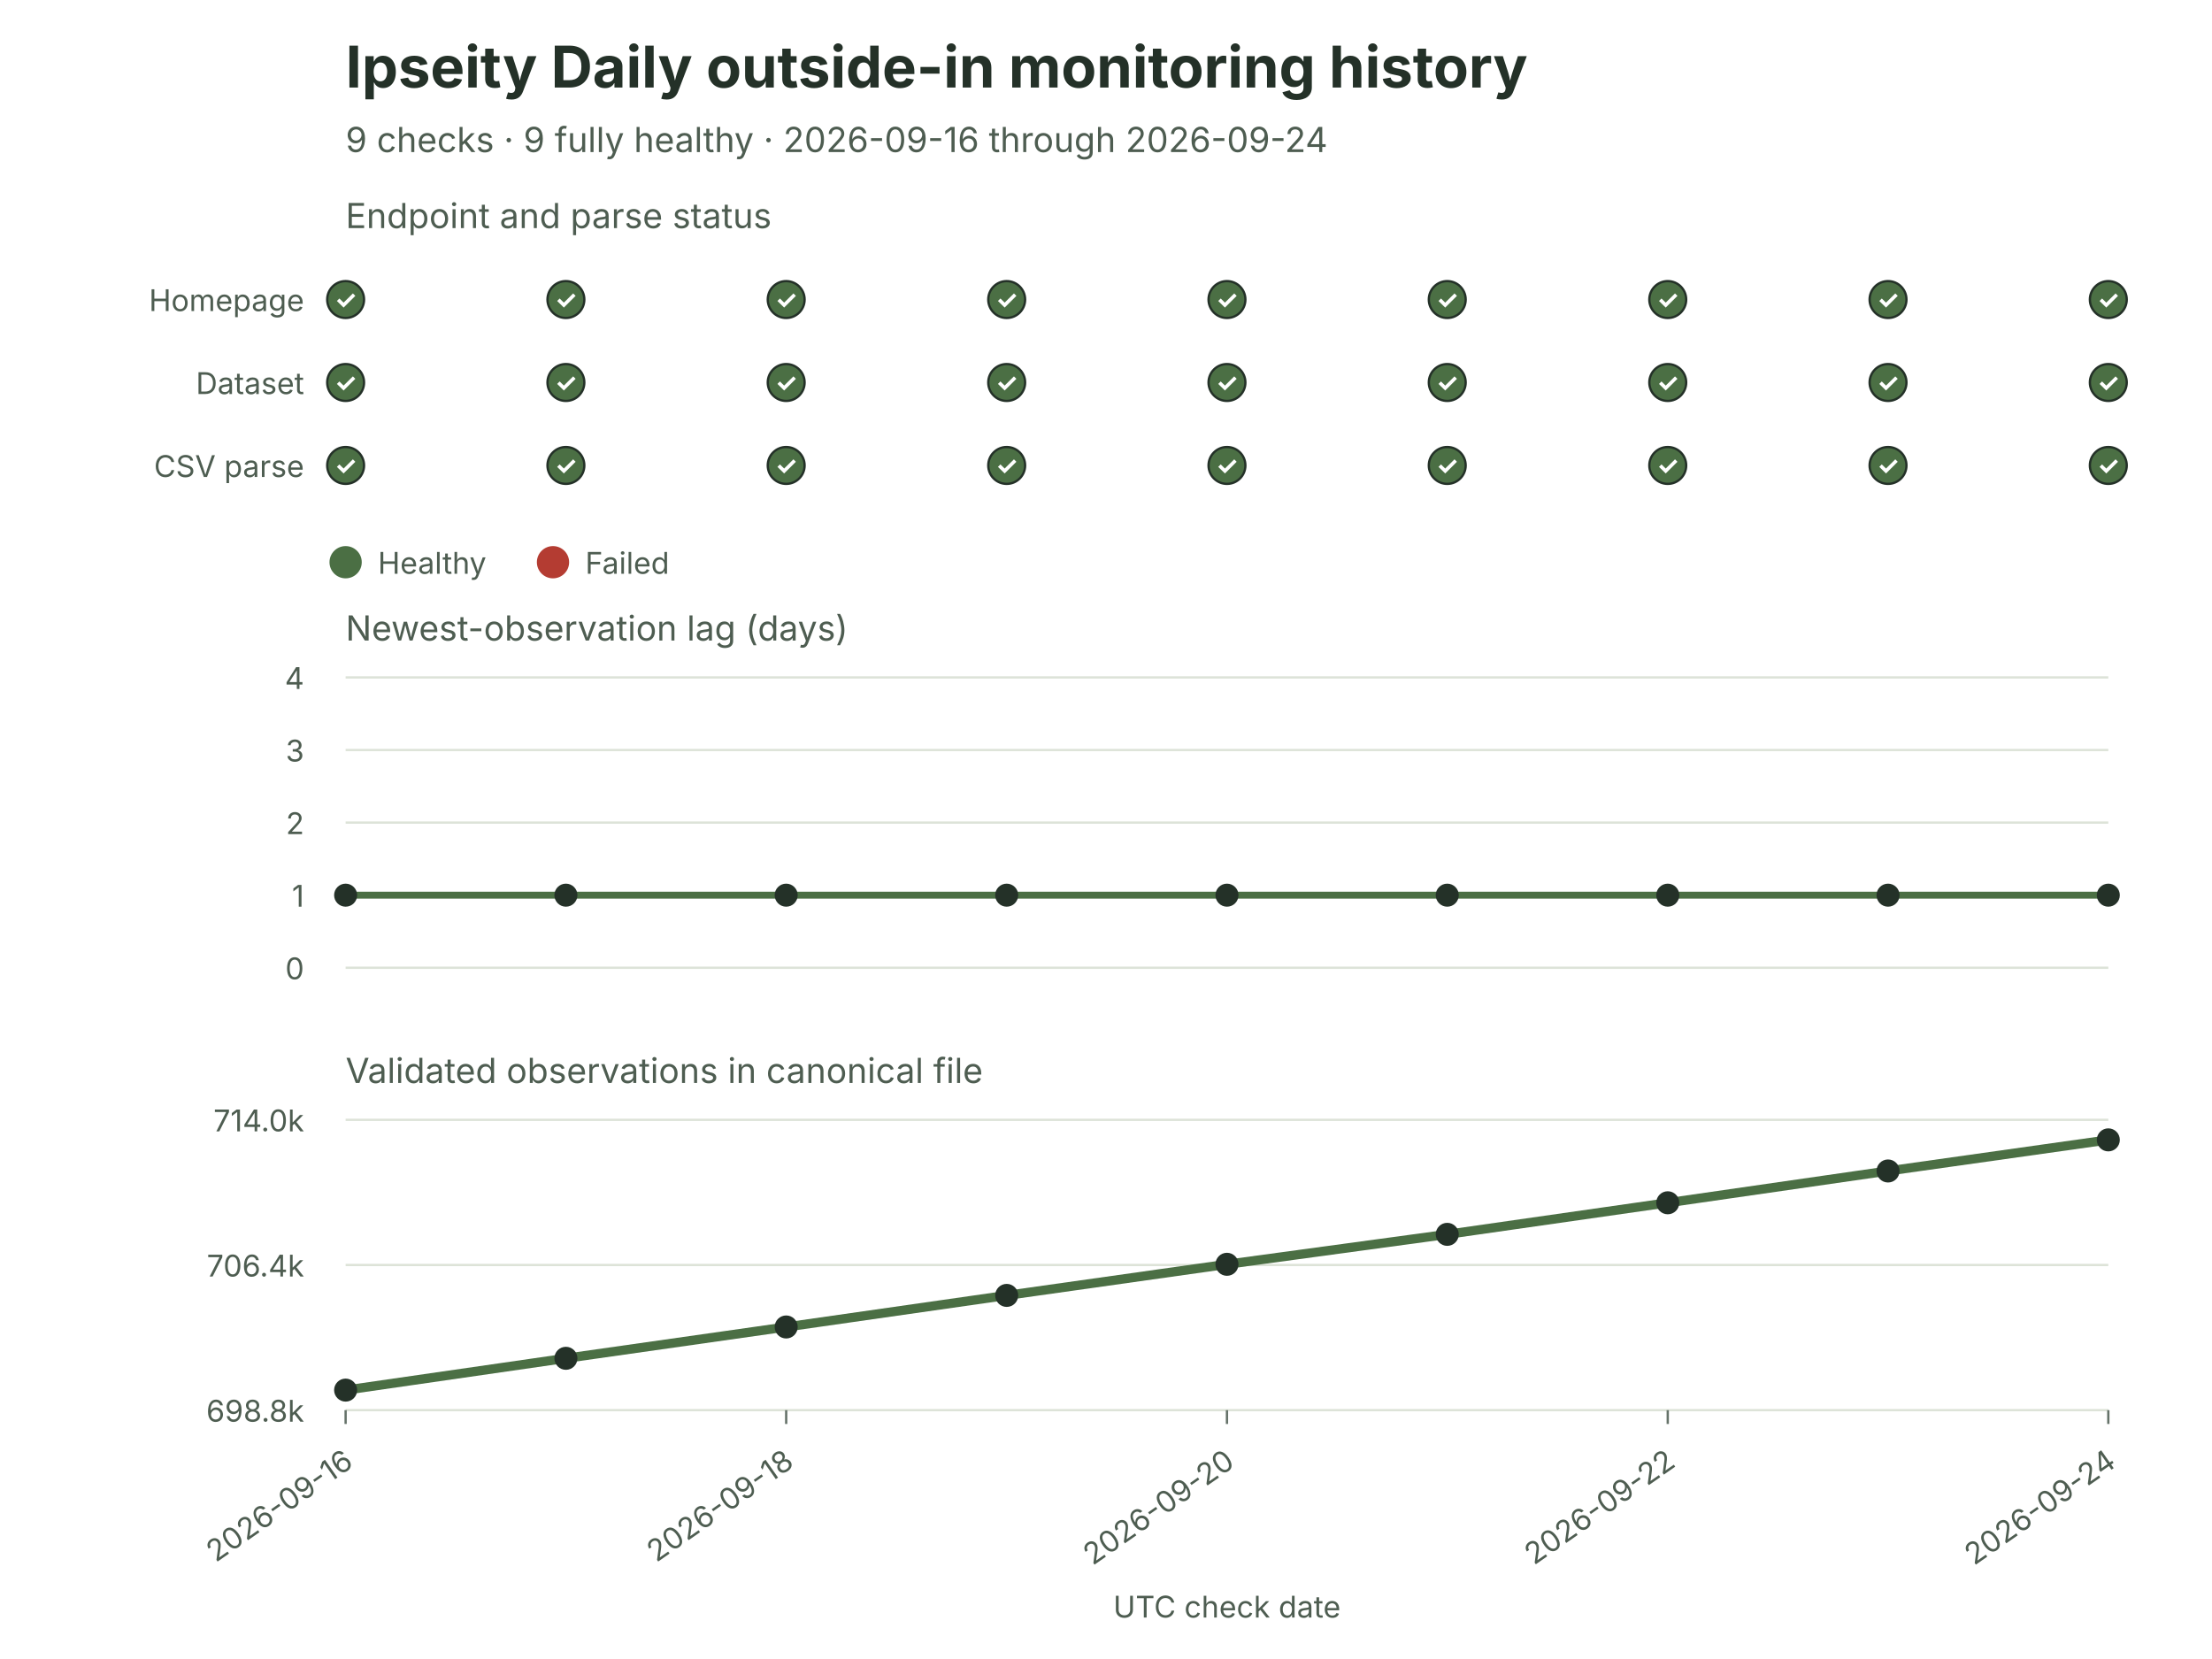
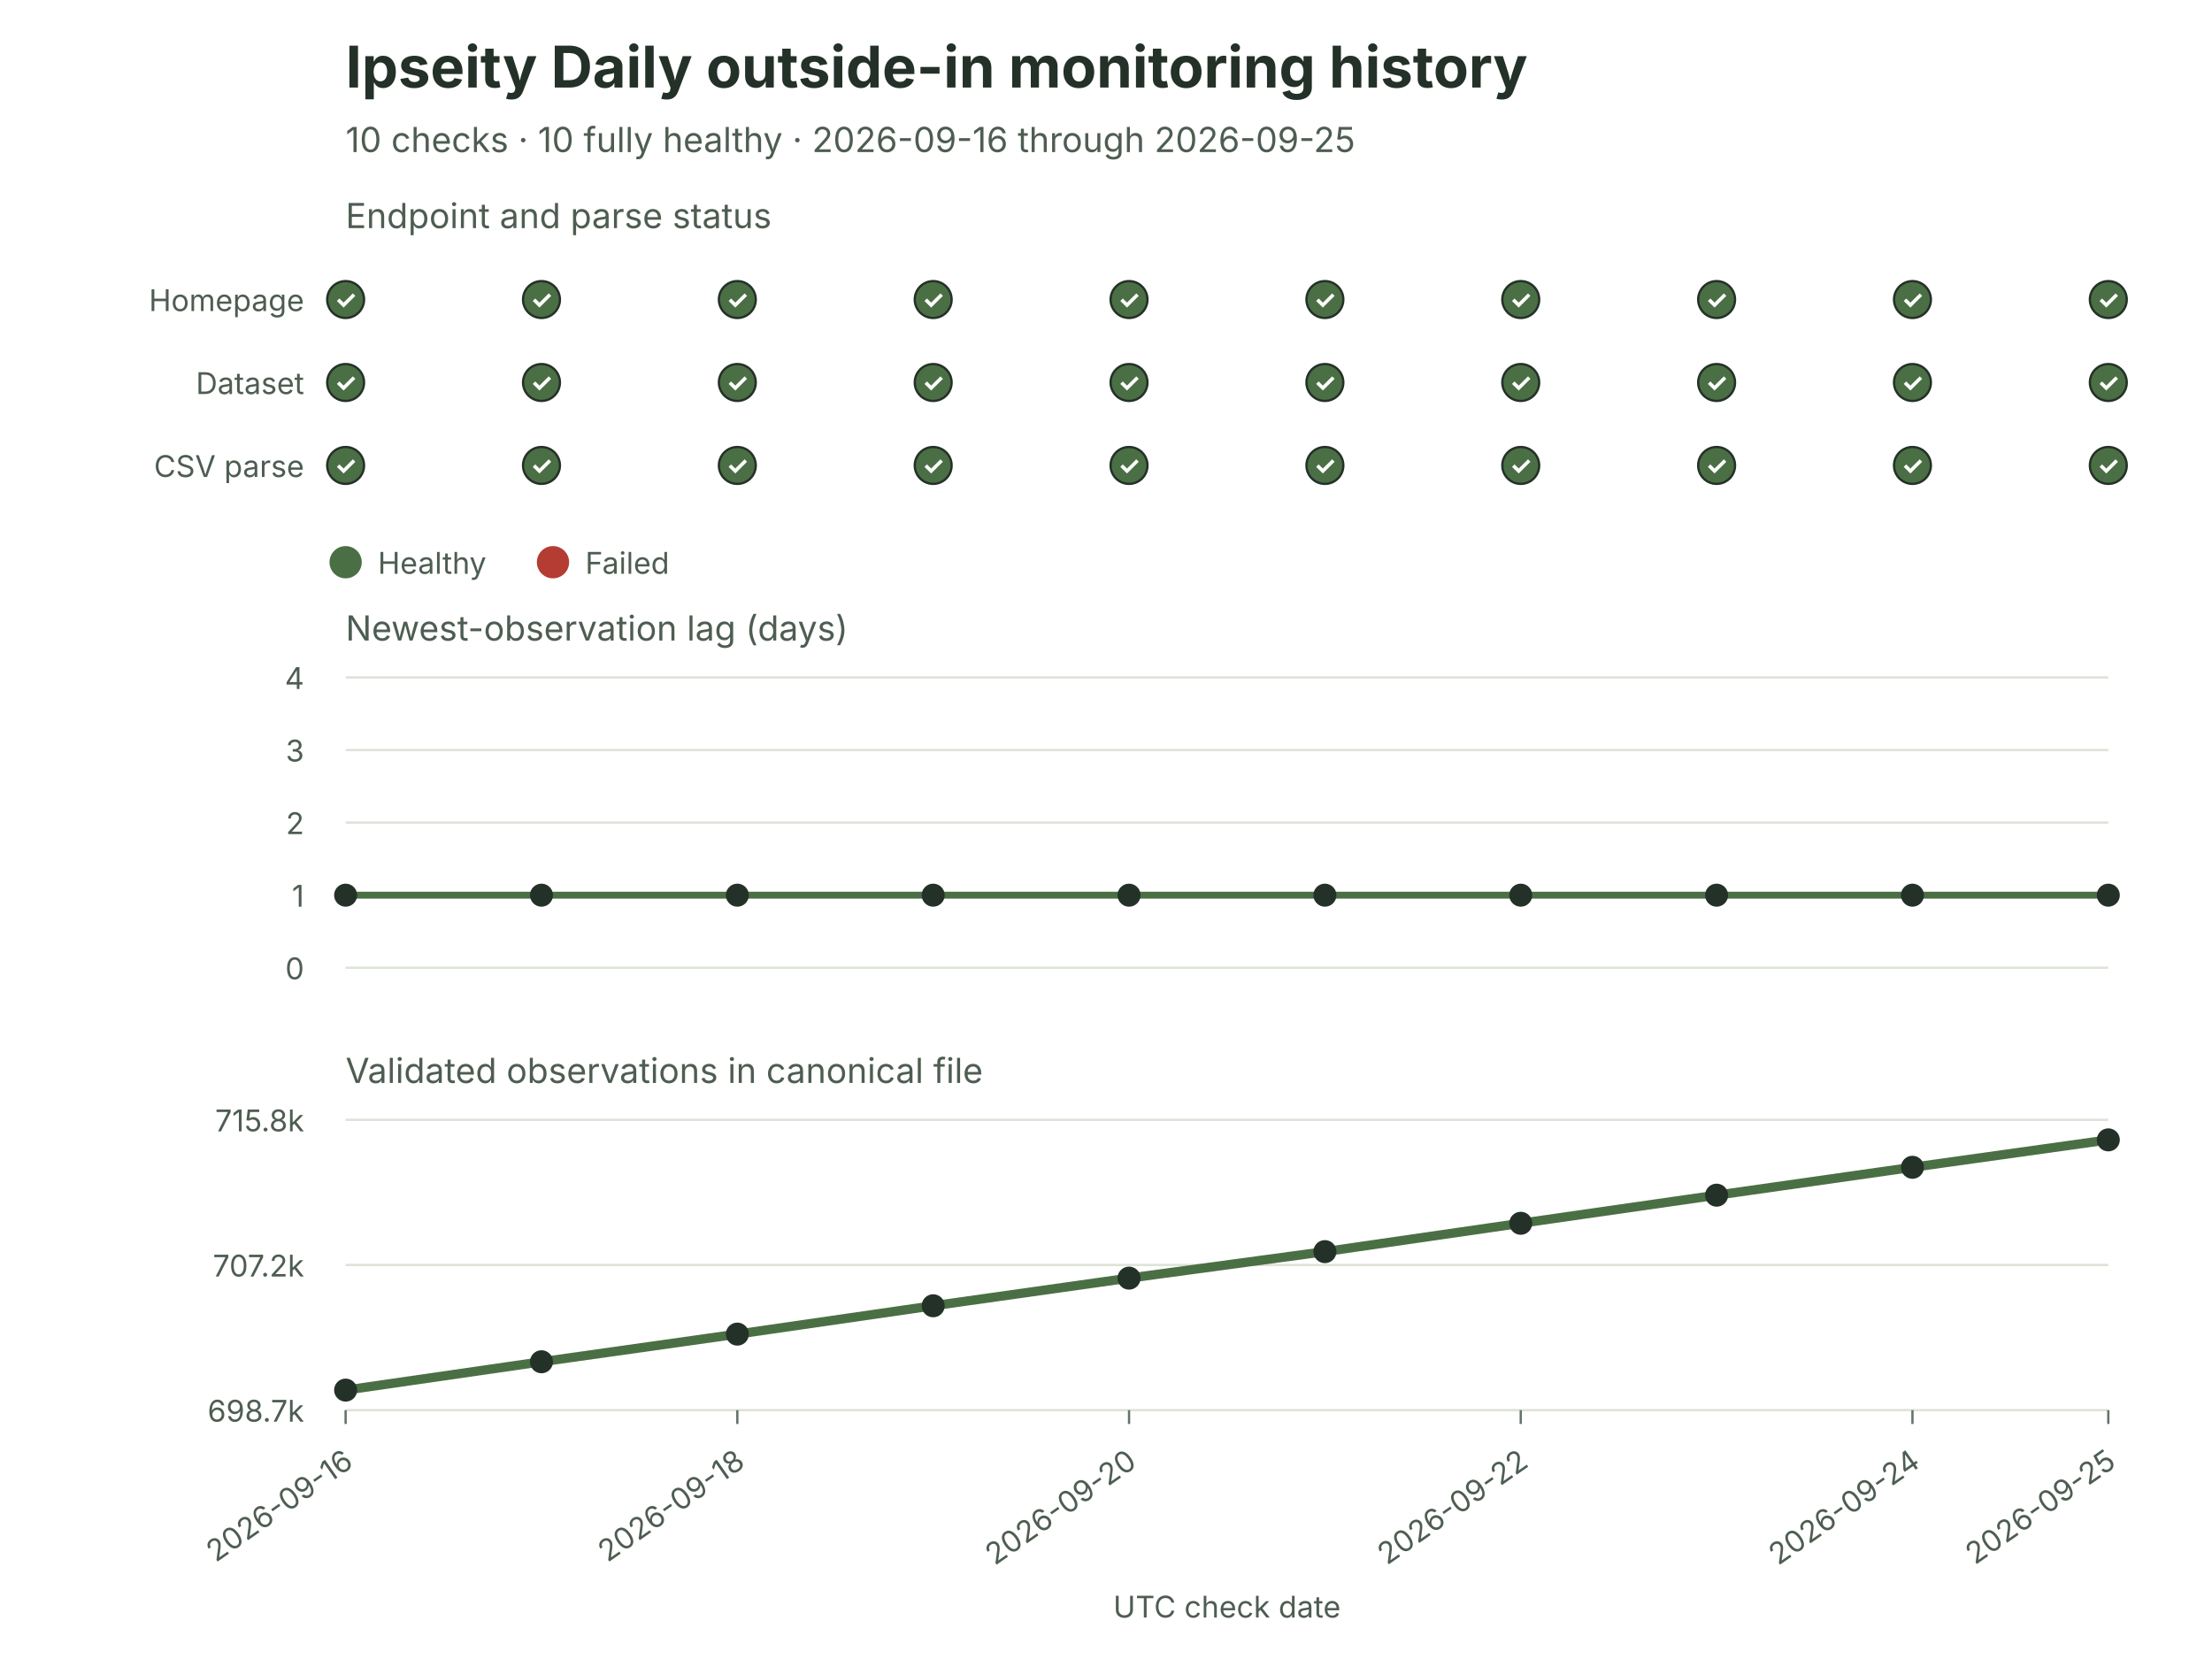
<svg xmlns="http://www.w3.org/2000/svg" width="960" height="720" viewBox="0 0 960 720" role="img" aria-labelledby="title desc">
  <rect width="960" height="720" fill="#ffffff" />
  <style>
    text { font-family: system-ui, -apple-system, sans-serif; fill: #243128; }
    .title { font-size: 25px; font-weight: 700; }
    .subtitle { font-size: 15px; fill: #4e5d51; }
    .axis { stroke: #66736a; stroke-width: 1; }
    .grid { stroke: #dde3d8; stroke-width: 1; }
    .tick { font-size: 13px; fill: #4e5d51; }
  </style>
  <text class="title" x="150" y="38">Ipseity Daily outside-in monitoring history</text>
-   <text class="subtitle" x="150" y="66">9 checks · 9 fully healthy · 2026-09-16 through 2026-09-24</text>
+   <text class="subtitle" x="150" y="66">10 checks · 10 fully healthy · 2026-09-16 through 2026-09-25</text>
  <text class="subtitle" x="150" y="99">Endpoint and parse status</text>
  <text class="tick" text-anchor="end" x="132" y="135">Homepage</text>
  <text class="tick" text-anchor="end" x="132" y="171">Dataset</text>
  <text class="tick" text-anchor="end" x="132" y="207">CSV parse</text>
  <circle cx="150.0" cy="130" r="8" fill="#4B6F44" stroke="#243128" stroke-width="1" />
  <text x="150.0" y="134" text-anchor="middle" font-size="11" font-weight="700" style="fill:#ffffff">✓</text>
  <circle cx="150.0" cy="166" r="8" fill="#4B6F44" stroke="#243128" stroke-width="1" />
  <text x="150.0" y="170" text-anchor="middle" font-size="11" font-weight="700" style="fill:#ffffff">✓</text>
  <circle cx="150.0" cy="202" r="8" fill="#4B6F44" stroke="#243128" stroke-width="1" />
  <text x="150.0" y="206" text-anchor="middle" font-size="11" font-weight="700" style="fill:#ffffff">✓</text>
-   <circle cx="245.6" cy="130" r="8" fill="#4B6F44" stroke="#243128" stroke-width="1" />
-   <text x="245.6" y="134" text-anchor="middle" font-size="11" font-weight="700" style="fill:#ffffff">✓</text>
-   <circle cx="245.6" cy="166" r="8" fill="#4B6F44" stroke="#243128" stroke-width="1" />
-   <text x="245.6" y="170" text-anchor="middle" font-size="11" font-weight="700" style="fill:#ffffff">✓</text>
-   <circle cx="245.6" cy="202" r="8" fill="#4B6F44" stroke="#243128" stroke-width="1" />
-   <text x="245.6" y="206" text-anchor="middle" font-size="11" font-weight="700" style="fill:#ffffff">✓</text>
-   <circle cx="341.2" cy="130" r="8" fill="#4B6F44" stroke="#243128" stroke-width="1" />
-   <text x="341.2" y="134" text-anchor="middle" font-size="11" font-weight="700" style="fill:#ffffff">✓</text>
-   <circle cx="341.2" cy="166" r="8" fill="#4B6F44" stroke="#243128" stroke-width="1" />
-   <text x="341.2" y="170" text-anchor="middle" font-size="11" font-weight="700" style="fill:#ffffff">✓</text>
-   <circle cx="341.2" cy="202" r="8" fill="#4B6F44" stroke="#243128" stroke-width="1" />
-   <text x="341.2" y="206" text-anchor="middle" font-size="11" font-weight="700" style="fill:#ffffff">✓</text>
-   <circle cx="436.9" cy="130" r="8" fill="#4B6F44" stroke="#243128" stroke-width="1" />
-   <text x="436.9" y="134" text-anchor="middle" font-size="11" font-weight="700" style="fill:#ffffff">✓</text>
-   <circle cx="436.9" cy="166" r="8" fill="#4B6F44" stroke="#243128" stroke-width="1" />
-   <text x="436.9" y="170" text-anchor="middle" font-size="11" font-weight="700" style="fill:#ffffff">✓</text>
-   <circle cx="436.9" cy="202" r="8" fill="#4B6F44" stroke="#243128" stroke-width="1" />
-   <text x="436.9" y="206" text-anchor="middle" font-size="11" font-weight="700" style="fill:#ffffff">✓</text>
-   <circle cx="532.5" cy="130" r="8" fill="#4B6F44" stroke="#243128" stroke-width="1" />
-   <text x="532.5" y="134" text-anchor="middle" font-size="11" font-weight="700" style="fill:#ffffff">✓</text>
-   <circle cx="532.5" cy="166" r="8" fill="#4B6F44" stroke="#243128" stroke-width="1" />
-   <text x="532.5" y="170" text-anchor="middle" font-size="11" font-weight="700" style="fill:#ffffff">✓</text>
-   <circle cx="532.5" cy="202" r="8" fill="#4B6F44" stroke="#243128" stroke-width="1" />
-   <text x="532.5" y="206" text-anchor="middle" font-size="11" font-weight="700" style="fill:#ffffff">✓</text>
-   <circle cx="628.1" cy="130" r="8" fill="#4B6F44" stroke="#243128" stroke-width="1" />
-   <text x="628.1" y="134" text-anchor="middle" font-size="11" font-weight="700" style="fill:#ffffff">✓</text>
-   <circle cx="628.1" cy="166" r="8" fill="#4B6F44" stroke="#243128" stroke-width="1" />
-   <text x="628.1" y="170" text-anchor="middle" font-size="11" font-weight="700" style="fill:#ffffff">✓</text>
-   <circle cx="628.1" cy="202" r="8" fill="#4B6F44" stroke="#243128" stroke-width="1" />
-   <text x="628.1" y="206" text-anchor="middle" font-size="11" font-weight="700" style="fill:#ffffff">✓</text>
-   <circle cx="723.8" cy="130" r="8" fill="#4B6F44" stroke="#243128" stroke-width="1" />
-   <text x="723.8" y="134" text-anchor="middle" font-size="11" font-weight="700" style="fill:#ffffff">✓</text>
-   <circle cx="723.8" cy="166" r="8" fill="#4B6F44" stroke="#243128" stroke-width="1" />
-   <text x="723.8" y="170" text-anchor="middle" font-size="11" font-weight="700" style="fill:#ffffff">✓</text>
-   <circle cx="723.8" cy="202" r="8" fill="#4B6F44" stroke="#243128" stroke-width="1" />
-   <text x="723.8" y="206" text-anchor="middle" font-size="11" font-weight="700" style="fill:#ffffff">✓</text>
-   <circle cx="819.4" cy="130" r="8" fill="#4B6F44" stroke="#243128" stroke-width="1" />
-   <text x="819.4" y="134" text-anchor="middle" font-size="11" font-weight="700" style="fill:#ffffff">✓</text>
-   <circle cx="819.4" cy="166" r="8" fill="#4B6F44" stroke="#243128" stroke-width="1" />
-   <text x="819.4" y="170" text-anchor="middle" font-size="11" font-weight="700" style="fill:#ffffff">✓</text>
-   <circle cx="819.4" cy="202" r="8" fill="#4B6F44" stroke="#243128" stroke-width="1" />
-   <text x="819.4" y="206" text-anchor="middle" font-size="11" font-weight="700" style="fill:#ffffff">✓</text>
+   <circle cx="235.0" cy="130" r="8" fill="#4B6F44" stroke="#243128" stroke-width="1" />
+   <text x="235.0" y="134" text-anchor="middle" font-size="11" font-weight="700" style="fill:#ffffff">✓</text>
+   <circle cx="235.0" cy="166" r="8" fill="#4B6F44" stroke="#243128" stroke-width="1" />
+   <text x="235.0" y="170" text-anchor="middle" font-size="11" font-weight="700" style="fill:#ffffff">✓</text>
+   <circle cx="235.0" cy="202" r="8" fill="#4B6F44" stroke="#243128" stroke-width="1" />
+   <text x="235.0" y="206" text-anchor="middle" font-size="11" font-weight="700" style="fill:#ffffff">✓</text>
+   <circle cx="320.0" cy="130" r="8" fill="#4B6F44" stroke="#243128" stroke-width="1" />
+   <text x="320.0" y="134" text-anchor="middle" font-size="11" font-weight="700" style="fill:#ffffff">✓</text>
+   <circle cx="320.0" cy="166" r="8" fill="#4B6F44" stroke="#243128" stroke-width="1" />
+   <text x="320.0" y="170" text-anchor="middle" font-size="11" font-weight="700" style="fill:#ffffff">✓</text>
+   <circle cx="320.0" cy="202" r="8" fill="#4B6F44" stroke="#243128" stroke-width="1" />
+   <text x="320.0" y="206" text-anchor="middle" font-size="11" font-weight="700" style="fill:#ffffff">✓</text>
+   <circle cx="405.0" cy="130" r="8" fill="#4B6F44" stroke="#243128" stroke-width="1" />
+   <text x="405.0" y="134" text-anchor="middle" font-size="11" font-weight="700" style="fill:#ffffff">✓</text>
+   <circle cx="405.0" cy="166" r="8" fill="#4B6F44" stroke="#243128" stroke-width="1" />
+   <text x="405.0" y="170" text-anchor="middle" font-size="11" font-weight="700" style="fill:#ffffff">✓</text>
+   <circle cx="405.0" cy="202" r="8" fill="#4B6F44" stroke="#243128" stroke-width="1" />
+   <text x="405.0" y="206" text-anchor="middle" font-size="11" font-weight="700" style="fill:#ffffff">✓</text>
+   <circle cx="490.0" cy="130" r="8" fill="#4B6F44" stroke="#243128" stroke-width="1" />
+   <text x="490.0" y="134" text-anchor="middle" font-size="11" font-weight="700" style="fill:#ffffff">✓</text>
+   <circle cx="490.0" cy="166" r="8" fill="#4B6F44" stroke="#243128" stroke-width="1" />
+   <text x="490.0" y="170" text-anchor="middle" font-size="11" font-weight="700" style="fill:#ffffff">✓</text>
+   <circle cx="490.0" cy="202" r="8" fill="#4B6F44" stroke="#243128" stroke-width="1" />
+   <text x="490.0" y="206" text-anchor="middle" font-size="11" font-weight="700" style="fill:#ffffff">✓</text>
+   <circle cx="575.0" cy="130" r="8" fill="#4B6F44" stroke="#243128" stroke-width="1" />
+   <text x="575.0" y="134" text-anchor="middle" font-size="11" font-weight="700" style="fill:#ffffff">✓</text>
+   <circle cx="575.0" cy="166" r="8" fill="#4B6F44" stroke="#243128" stroke-width="1" />
+   <text x="575.0" y="170" text-anchor="middle" font-size="11" font-weight="700" style="fill:#ffffff">✓</text>
+   <circle cx="575.0" cy="202" r="8" fill="#4B6F44" stroke="#243128" stroke-width="1" />
+   <text x="575.0" y="206" text-anchor="middle" font-size="11" font-weight="700" style="fill:#ffffff">✓</text>
+   <circle cx="660.0" cy="130" r="8" fill="#4B6F44" stroke="#243128" stroke-width="1" />
+   <text x="660.0" y="134" text-anchor="middle" font-size="11" font-weight="700" style="fill:#ffffff">✓</text>
+   <circle cx="660.0" cy="166" r="8" fill="#4B6F44" stroke="#243128" stroke-width="1" />
+   <text x="660.0" y="170" text-anchor="middle" font-size="11" font-weight="700" style="fill:#ffffff">✓</text>
+   <circle cx="660.0" cy="202" r="8" fill="#4B6F44" stroke="#243128" stroke-width="1" />
+   <text x="660.0" y="206" text-anchor="middle" font-size="11" font-weight="700" style="fill:#ffffff">✓</text>
+   <circle cx="745.0" cy="130" r="8" fill="#4B6F44" stroke="#243128" stroke-width="1" />
+   <text x="745.0" y="134" text-anchor="middle" font-size="11" font-weight="700" style="fill:#ffffff">✓</text>
+   <circle cx="745.0" cy="166" r="8" fill="#4B6F44" stroke="#243128" stroke-width="1" />
+   <text x="745.0" y="170" text-anchor="middle" font-size="11" font-weight="700" style="fill:#ffffff">✓</text>
+   <circle cx="745.0" cy="202" r="8" fill="#4B6F44" stroke="#243128" stroke-width="1" />
+   <text x="745.0" y="206" text-anchor="middle" font-size="11" font-weight="700" style="fill:#ffffff">✓</text>
+   <circle cx="830.0" cy="130" r="8" fill="#4B6F44" stroke="#243128" stroke-width="1" />
+   <text x="830.0" y="134" text-anchor="middle" font-size="11" font-weight="700" style="fill:#ffffff">✓</text>
+   <circle cx="830.0" cy="166" r="8" fill="#4B6F44" stroke="#243128" stroke-width="1" />
+   <text x="830.0" y="170" text-anchor="middle" font-size="11" font-weight="700" style="fill:#ffffff">✓</text>
+   <circle cx="830.0" cy="202" r="8" fill="#4B6F44" stroke="#243128" stroke-width="1" />
+   <text x="830.0" y="206" text-anchor="middle" font-size="11" font-weight="700" style="fill:#ffffff">✓</text>
  <circle cx="915.0" cy="130" r="8" fill="#4B6F44" stroke="#243128" stroke-width="1" />
  <text x="915.0" y="134" text-anchor="middle" font-size="11" font-weight="700" style="fill:#ffffff">✓</text>
  <circle cx="915.0" cy="166" r="8" fill="#4B6F44" stroke="#243128" stroke-width="1" />
  <text x="915.0" y="170" text-anchor="middle" font-size="11" font-weight="700" style="fill:#ffffff">✓</text>
  <circle cx="915.0" cy="202" r="8" fill="#4B6F44" stroke="#243128" stroke-width="1" />
  <text x="915.0" y="206" text-anchor="middle" font-size="11" font-weight="700" style="fill:#ffffff">✓</text>
  <circle cx="150" cy="244" r="7" fill="#4B6F44" />
  <text class="tick" x="164" y="249">Healthy</text>
  <circle cx="240" cy="244" r="7" fill="#b43c32" />
  <text class="tick" x="254" y="249">Failed</text>
  <text class="subtitle" x="150" y="278">Newest-observation lag (days)</text>
  <line class="grid" x1="150" y1="420.0" x2="915" y2="420.0" />
  <text class="tick" text-anchor="end" x="132" y="425.0">0</text>
  <line class="grid" x1="150" y1="388.5" x2="915" y2="388.5" />
  <text class="tick" text-anchor="end" x="132" y="393.5">1</text>
  <line class="grid" x1="150" y1="357.0" x2="915" y2="357.0" />
  <text class="tick" text-anchor="end" x="132" y="362.0">2</text>
  <line class="grid" x1="150" y1="325.5" x2="915" y2="325.5" />
  <text class="tick" text-anchor="end" x="132" y="330.5">3</text>
  <line class="grid" x1="150" y1="294.0" x2="915" y2="294.0" />
  <text class="tick" text-anchor="end" x="132" y="299.0">4</text>
-   <polyline points="150.0,388.5 245.6,388.5 341.2,388.5 436.9,388.5 532.5,388.5 628.1,388.5 723.8,388.5 819.4,388.5 915.0,388.5" fill="none" stroke="#4B6F44" stroke-width="3" />
+   <polyline points="150.0,388.5 235.0,388.5 320.0,388.5 405.0,388.5 490.0,388.5 575.0,388.5 660.0,388.5 745.0,388.5 830.0,388.5 915.0,388.5" fill="none" stroke="#4B6F44" stroke-width="3" />
  <circle cx="150.0" cy="388.5" r="5" fill="#243128" />
-   <circle cx="245.6" cy="388.5" r="5" fill="#243128" />
-   <circle cx="341.2" cy="388.5" r="5" fill="#243128" />
-   <circle cx="436.9" cy="388.5" r="5" fill="#243128" />
-   <circle cx="532.5" cy="388.5" r="5" fill="#243128" />
-   <circle cx="628.1" cy="388.5" r="5" fill="#243128" />
-   <circle cx="723.8" cy="388.5" r="5" fill="#243128" />
-   <circle cx="819.4" cy="388.5" r="5" fill="#243128" />
+   <circle cx="235.0" cy="388.5" r="5" fill="#243128" />
+   <circle cx="320.0" cy="388.5" r="5" fill="#243128" />
+   <circle cx="405.0" cy="388.5" r="5" fill="#243128" />
+   <circle cx="490.0" cy="388.5" r="5" fill="#243128" />
+   <circle cx="575.0" cy="388.5" r="5" fill="#243128" />
+   <circle cx="660.0" cy="388.5" r="5" fill="#243128" />
+   <circle cx="745.0" cy="388.5" r="5" fill="#243128" />
+   <circle cx="830.0" cy="388.5" r="5" fill="#243128" />
  <circle cx="915.0" cy="388.5" r="5" fill="#243128" />
  <text class="subtitle" x="150" y="470">Validated observations in canonical file</text>
  <line class="grid" x1="150" y1="612.0" x2="915" y2="612.0" />
-   <text class="tick" text-anchor="end" x="132" y="617.0">698.8k</text>
+   <text class="tick" text-anchor="end" x="132" y="617.0">698.7k</text>
  <line class="grid" x1="150" y1="549.0" x2="915" y2="549.0" />
-   <text class="tick" text-anchor="end" x="132" y="554.0">706.4k</text>
+   <text class="tick" text-anchor="end" x="132" y="554.0">707.2k</text>
  <line class="grid" x1="150" y1="486.0" x2="915" y2="486.0" />
-   <text class="tick" text-anchor="end" x="132" y="491.0">714.0k</text>
-   <polyline points="150.0,603.3 245.6,589.5 341.2,575.9 436.9,562.2 532.5,548.7 628.1,535.7 723.8,522.0 819.4,508.2 915.0,494.7" fill="none" stroke="#4B6F44" stroke-width="4" />
+   <text class="tick" text-anchor="end" x="132" y="491.0">715.8k</text>
+   <polyline points="150.0,603.3 235.0,591.0 320.0,579.0 405.0,566.7 490.0,554.7 575.0,543.2 660.0,530.9 745.0,518.7 830.0,506.6 915.0,494.7" fill="none" stroke="#4B6F44" stroke-width="4" />
  <circle cx="150.0" cy="603.3" r="5" fill="#243128" />
-   <circle cx="245.6" cy="589.5" r="5" fill="#243128" />
-   <circle cx="341.2" cy="575.9" r="5" fill="#243128" />
-   <circle cx="436.9" cy="562.2" r="5" fill="#243128" />
-   <circle cx="532.5" cy="548.7" r="5" fill="#243128" />
-   <circle cx="628.1" cy="535.7" r="5" fill="#243128" />
-   <circle cx="723.8" cy="522.0" r="5" fill="#243128" />
-   <circle cx="819.4" cy="508.2" r="5" fill="#243128" />
+   <circle cx="235.0" cy="591.0" r="5" fill="#243128" />
+   <circle cx="320.0" cy="579.0" r="5" fill="#243128" />
+   <circle cx="405.0" cy="566.7" r="5" fill="#243128" />
+   <circle cx="490.0" cy="554.7" r="5" fill="#243128" />
+   <circle cx="575.0" cy="543.2" r="5" fill="#243128" />
+   <circle cx="660.0" cy="530.9" r="5" fill="#243128" />
+   <circle cx="745.0" cy="518.7" r="5" fill="#243128" />
+   <circle cx="830.0" cy="506.6" r="5" fill="#243128" />
  <circle cx="915.0" cy="494.7" r="5" fill="#243128" />
  <line class="axis" x1="150.0" y1="612" x2="150.0" y2="618" />
  <text class="tick" text-anchor="end" transform="translate(154.0 636) rotate(-35)">2026-09-16</text>
-   <line class="axis" x1="341.2" y1="612" x2="341.2" y2="618" />
-   <text class="tick" text-anchor="end" transform="translate(345.2 636) rotate(-35)">2026-09-18</text>
-   <line class="axis" x1="532.5" y1="612" x2="532.5" y2="618" />
-   <text class="tick" text-anchor="end" transform="translate(536.5 636) rotate(-35)">2026-09-20</text>
-   <line class="axis" x1="723.8" y1="612" x2="723.8" y2="618" />
-   <text class="tick" text-anchor="end" transform="translate(727.8 636) rotate(-35)">2026-09-22</text>
+   <line class="axis" x1="320.0" y1="612" x2="320.0" y2="618" />
+   <text class="tick" text-anchor="end" transform="translate(324.0 636) rotate(-35)">2026-09-18</text>
+   <line class="axis" x1="490.0" y1="612" x2="490.0" y2="618" />
+   <text class="tick" text-anchor="end" transform="translate(494.0 636) rotate(-35)">2026-09-20</text>
+   <line class="axis" x1="660.0" y1="612" x2="660.0" y2="618" />
+   <text class="tick" text-anchor="end" transform="translate(664.0 636) rotate(-35)">2026-09-22</text>
+   <line class="axis" x1="830.0" y1="612" x2="830.0" y2="618" />
+   <text class="tick" text-anchor="end" transform="translate(834.0 636) rotate(-35)">2026-09-24</text>
  <line class="axis" x1="915.0" y1="612" x2="915.0" y2="618" />
-   <text class="tick" text-anchor="end" transform="translate(919.0 636) rotate(-35)">2026-09-24</text>
+   <text class="tick" text-anchor="end" transform="translate(919.0 636) rotate(-35)">2026-09-25</text>
  <text class="tick" text-anchor="middle" x="532.5" y="702">UTC check date</text>
</svg>
